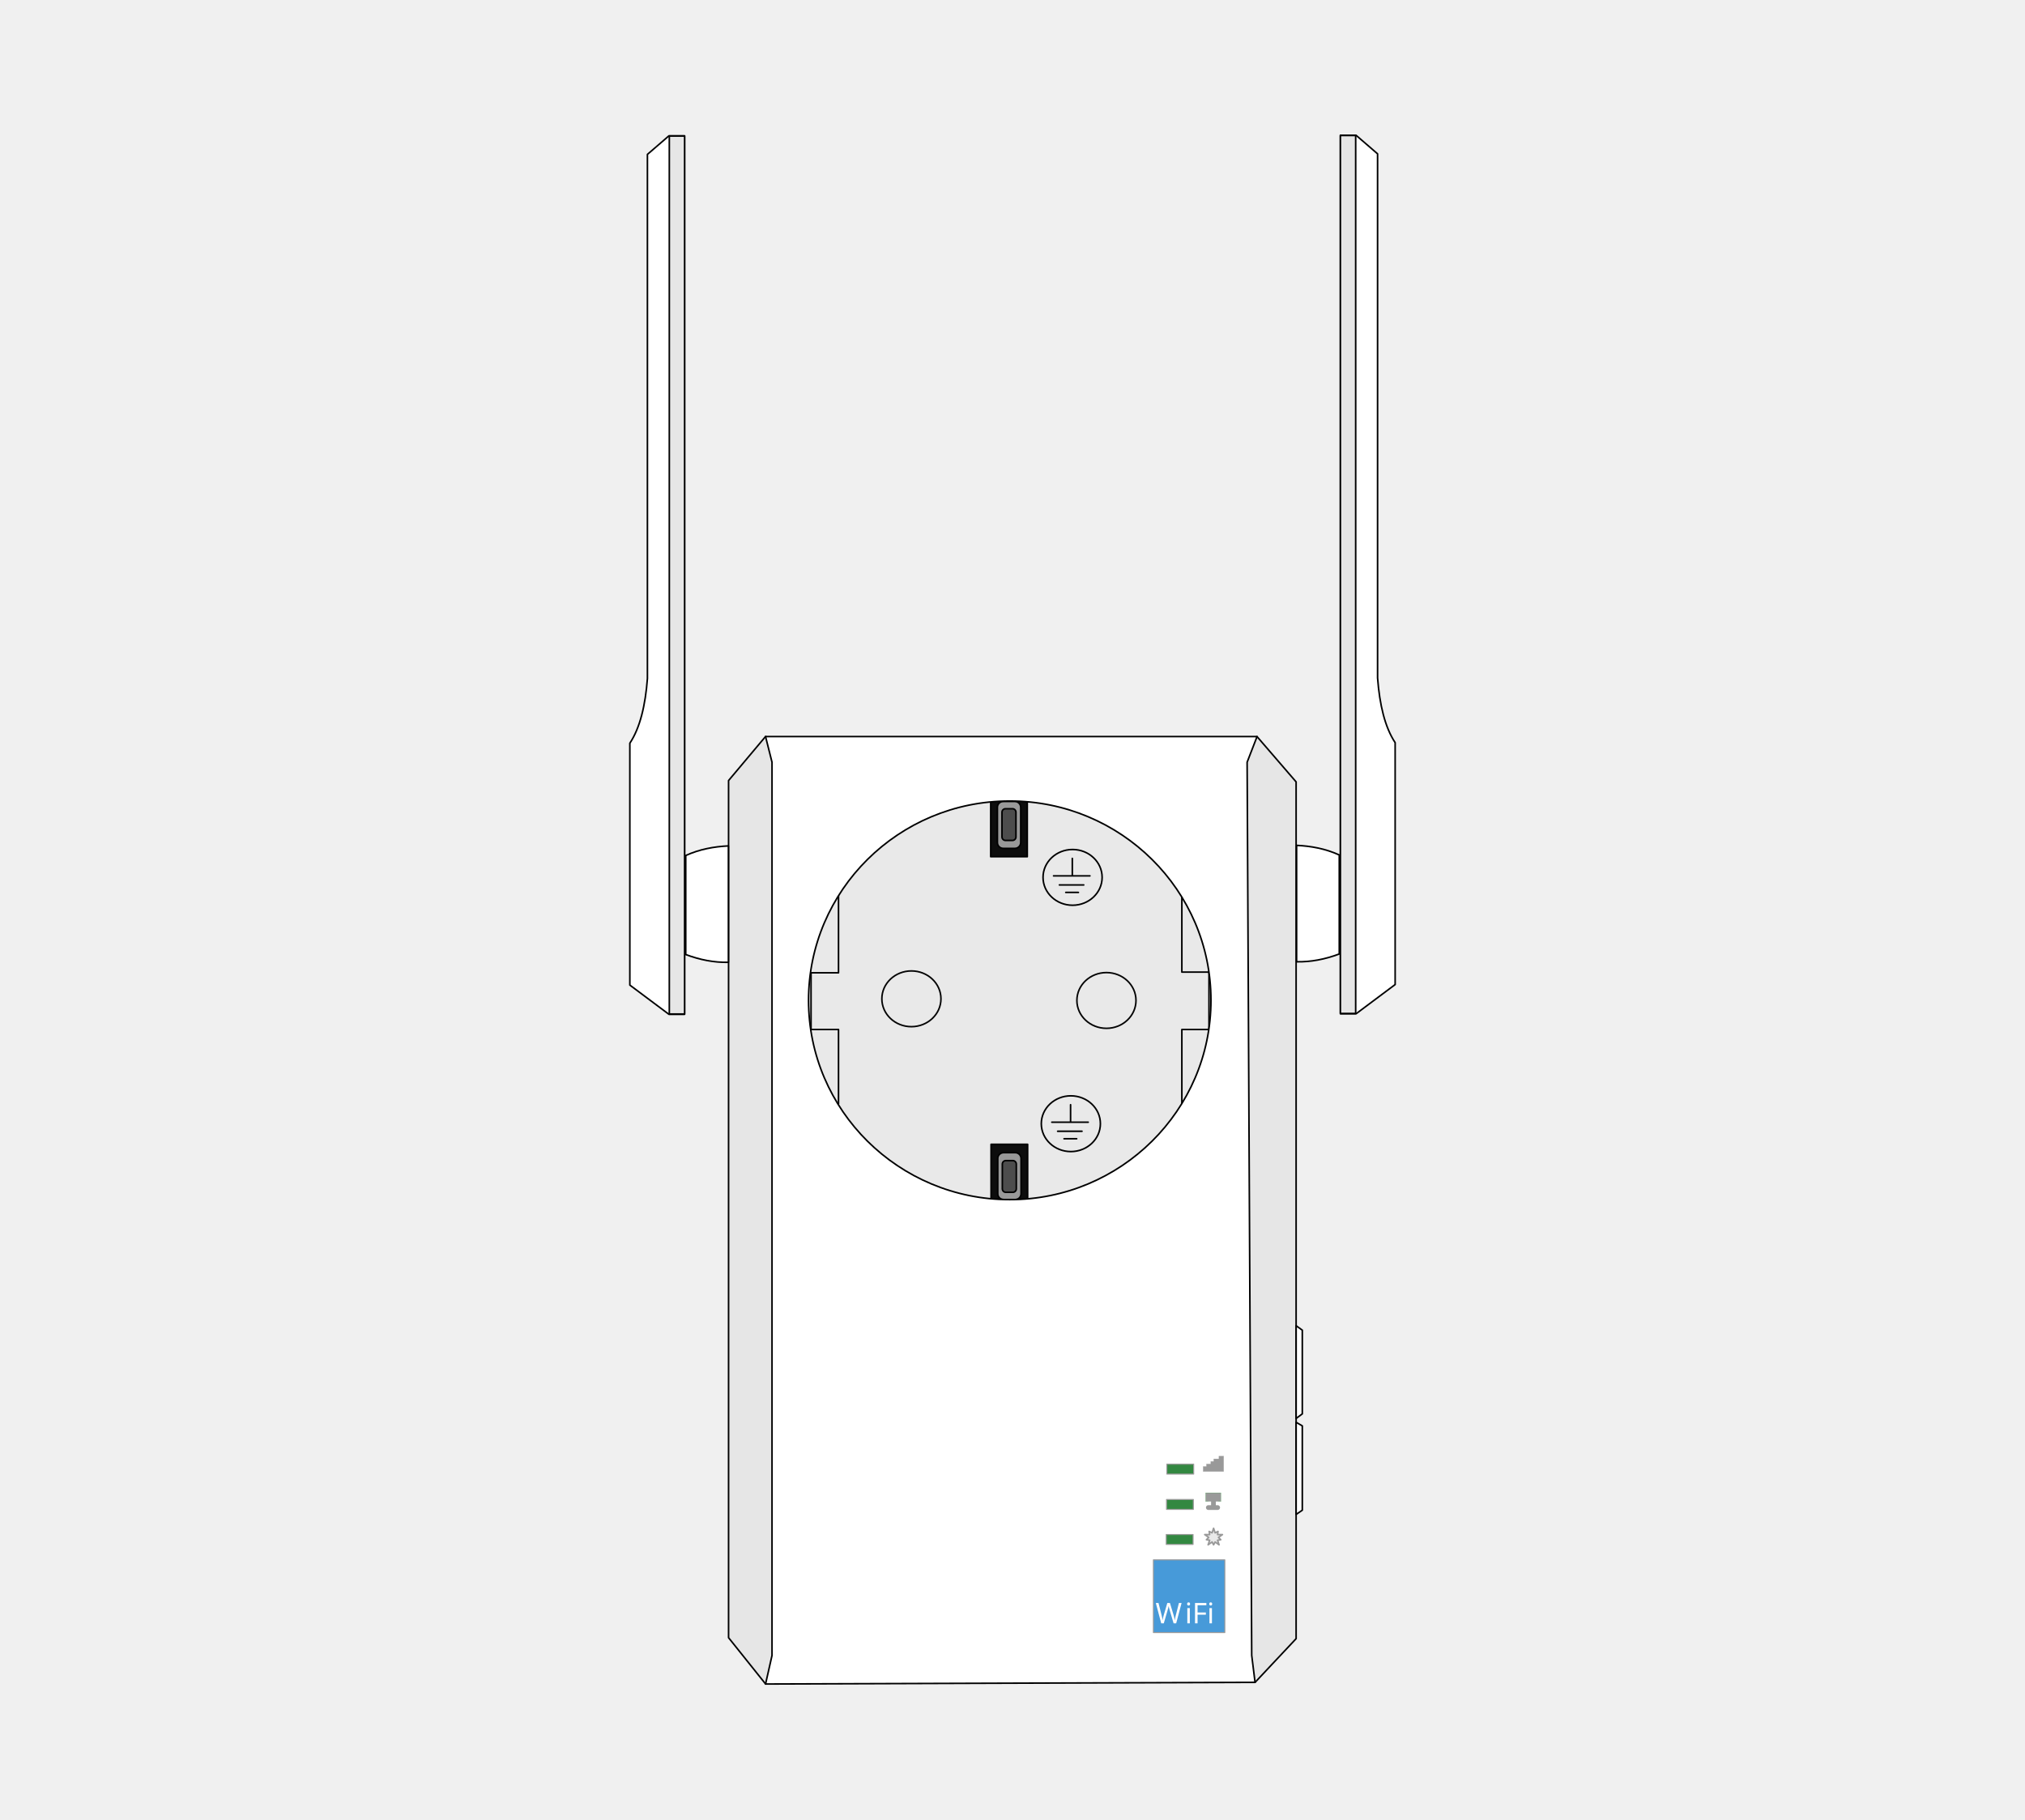
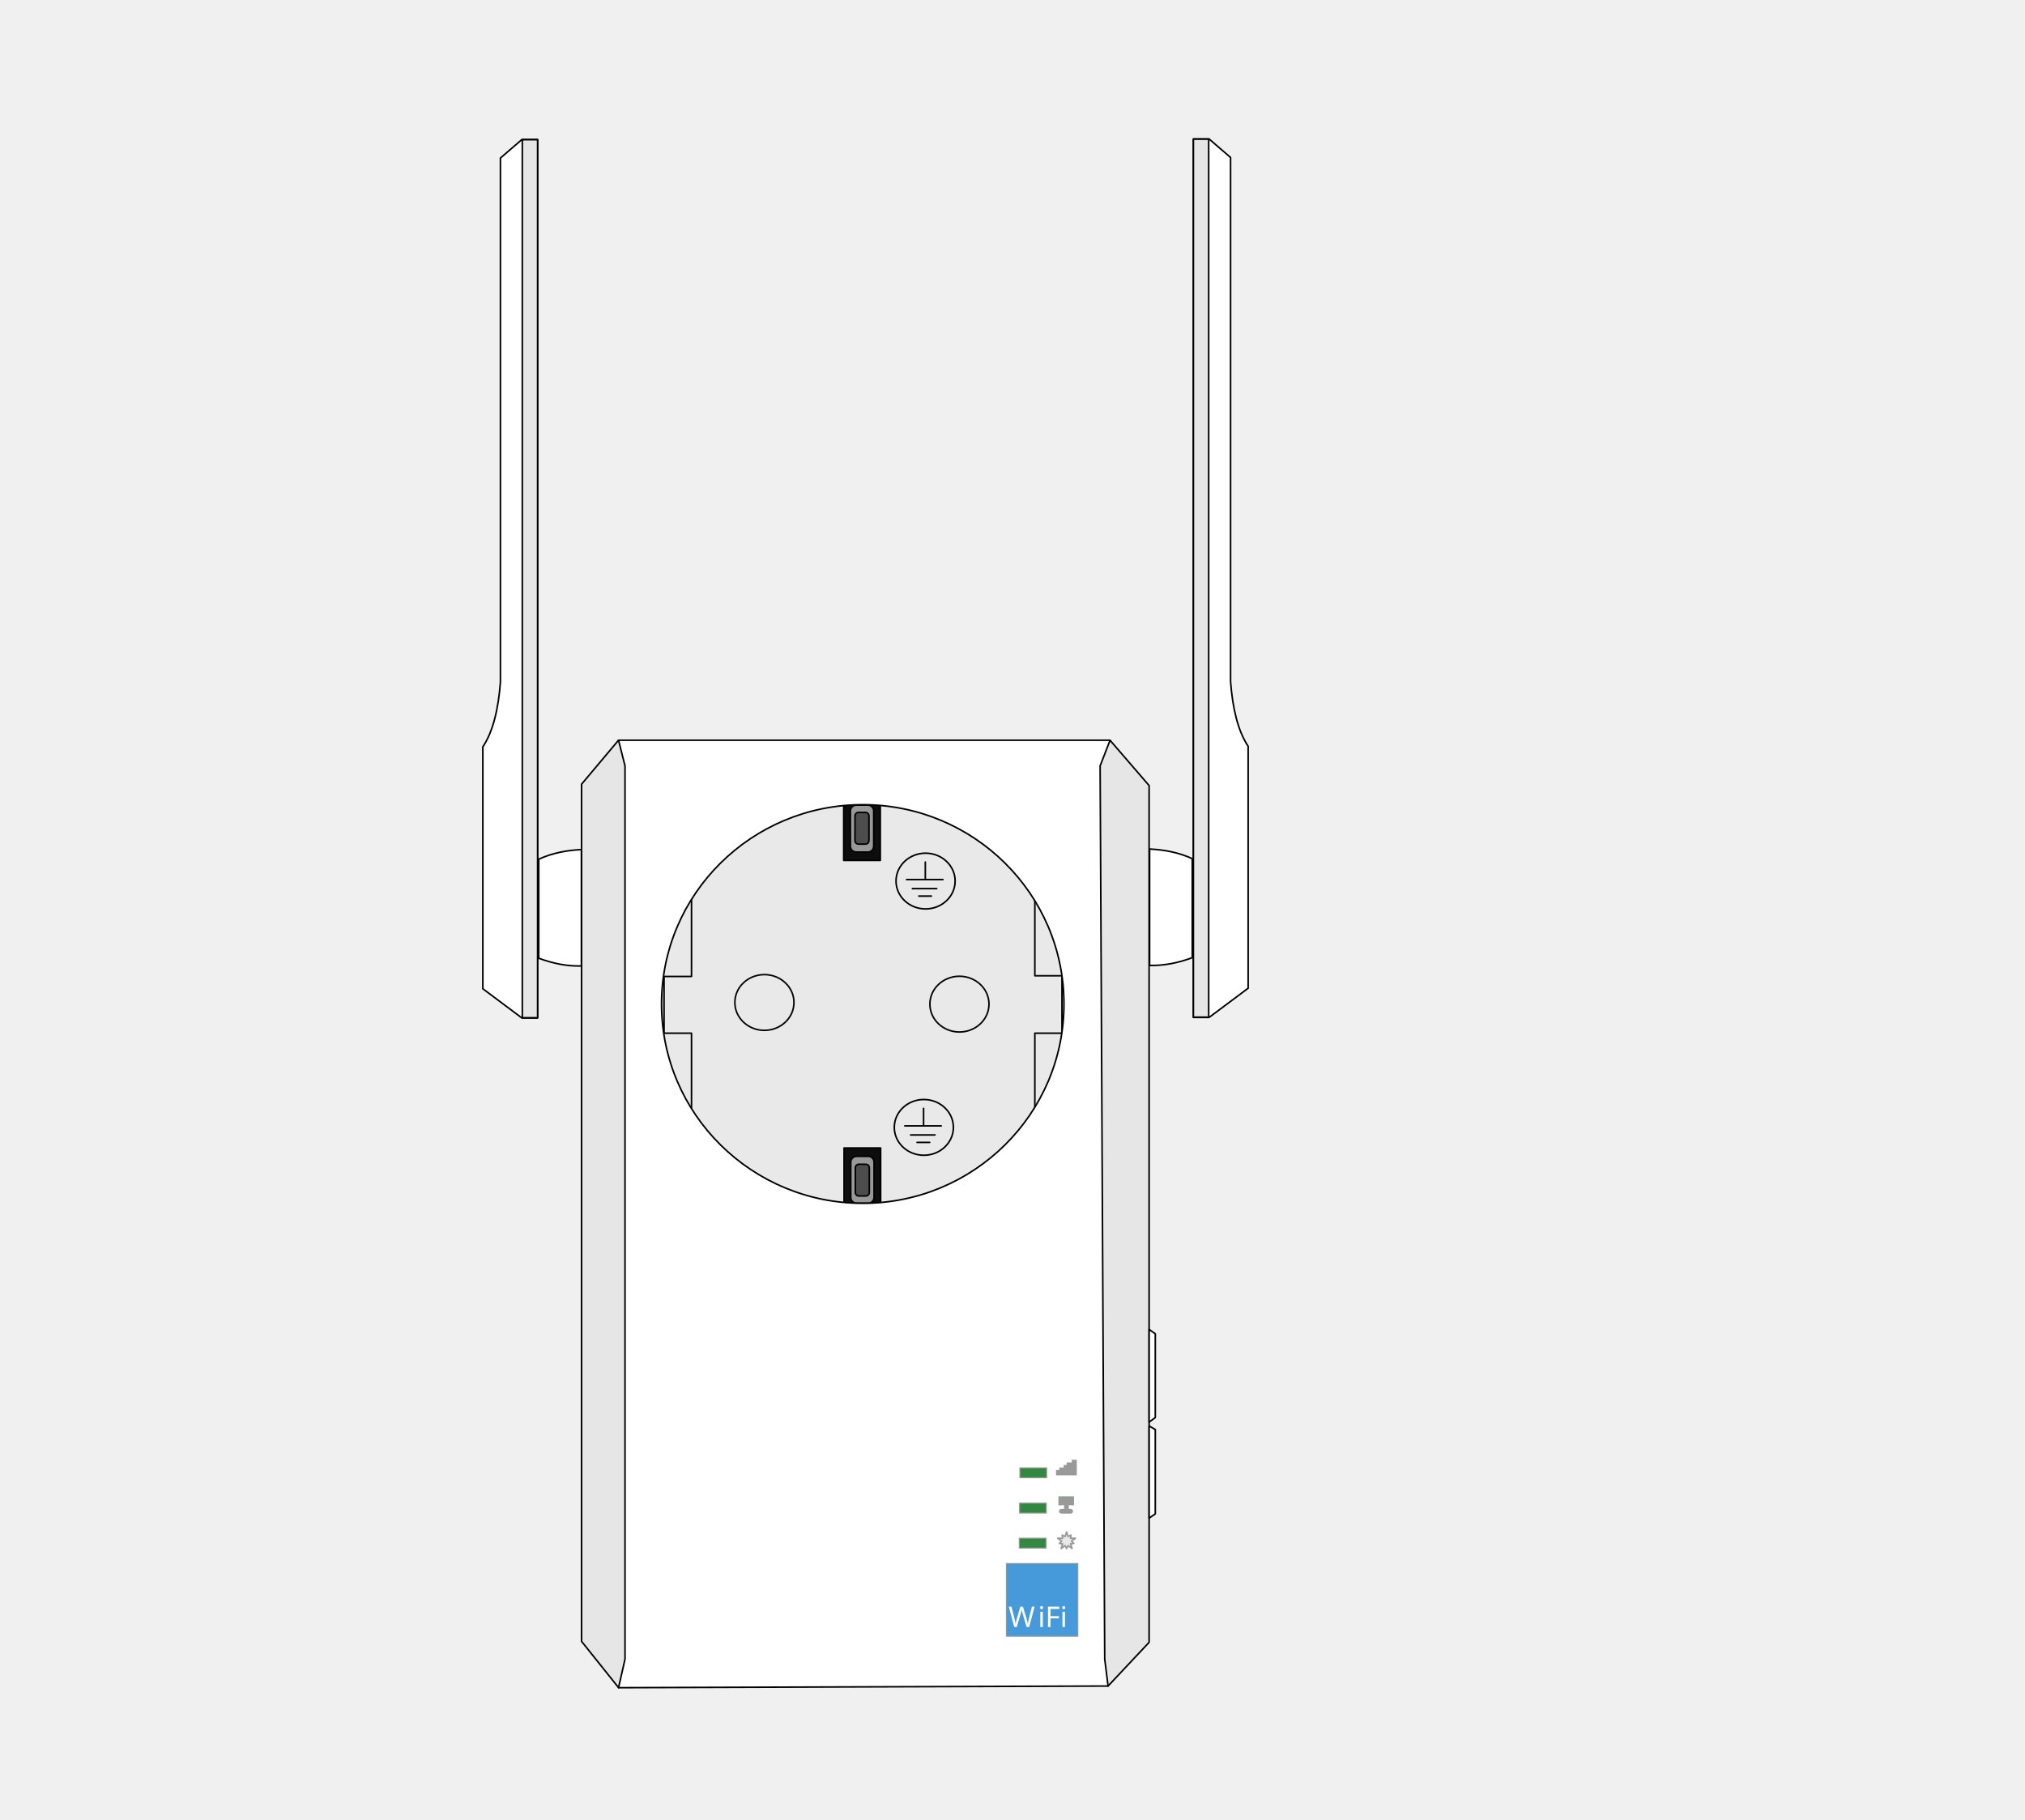
- <svg xmlns="http://www.w3.org/2000/svg" width="100%" height="100%" viewBox="0 0 1280 1150" version="1.1" xml:space="preserve" style="fill-rule:evenodd;clip-rule:evenodd;stroke-linecap:round;stroke-linejoin:round;stroke-miterlimit:1.414;" id="svg127">
-   <defs id="defs131" />
-   <g id="g983" transform="translate(92.92,-2.324854)">
-     <g id="Ebene3">
-       <rect x="404.206" y="491.634" width="285.278" height="288.168" style="fill:#e9e9e9;stroke:#000000;stroke-width:1px" id="rect2" />
-       <path d="m 367.605,495.719 v 541.831 l 23.409,29.28 26.382,-14.83 V 481.363 l -26.448,-13.438 z" style="fill:#e6e6e6;stroke:#000000;stroke-width:1px" id="path4" />
-       <path d="m 726.354,496.577 v 541.583 l -25.923,27.6 -13.352,-13.41 V 476.885 l 14.589,-8.929 z" style="fill:#e6e6e6;stroke:#000000;stroke-width:1px" id="path6" />
-       <path d="m 730.264,843.159 v 52.899 l -3.896,2.893 v -58.604 z" style="fill:#ffffff;stroke:#000000;stroke-width:1px" id="path8" />
-       <path d="m 730.264,903.654 v 53.303 l -3.899,2.667 v -58.235 z" style="fill:#ffffff;stroke:#000000;stroke-width:1px" id="path10" />
-       <g id="Erde">
-         <path d="M 576.711,561.713 H 592.11" style="fill:none;stroke:#000000;stroke-width:1px" id="path12" />
-         <g transform="translate(101.878,-76.7571)" id="g16">
-           <ellipse cx="483.179" cy="633.69" rx="18.679" ry="17.62" style="fill:none;stroke:#000000;stroke-width:1px" id="ellipse14" />
-         </g>
-         <path d="m 580.759,566.44 h 7.989" style="fill:none;stroke:#000000;stroke-width:1px" id="path18" />
-         <path d="m 573.028,555.979 h 23.009 -11.151 v -11.047" style="fill:none;stroke:#000000;stroke-width:1px" id="path20" />
+ <svg xmlns="http://www.w3.org/2000/svg" width="100%" height="100%" viewBox="0 0 1280 1150" version="1.1" xml:space="preserve" style="fill-rule:evenodd;clip-rule:evenodd;stroke-linecap:round;stroke-linejoin:round;stroke-miterlimit:1.414;">
+   <g id="Ebene3">
+     <rect x="404.206" y="491.634" width="285.278" height="288.168" style="fill:rgb(233,233,233);stroke-width:1px;stroke:black;" />
+     <path d="M367.605,495.719L367.605,1037.55L391.014,1066.83L417.396,1052L417.396,481.363L390.948,467.925L367.605,495.719Z" style="fill:rgb(230,230,230);stroke-width:1px;stroke:black;" />
+     <path d="M726.354,496.577L726.354,1038.16L700.431,1065.76L687.079,1052.35L687.079,476.885L701.668,467.956L726.354,496.577Z" style="fill:rgb(230,230,230);stroke-width:1px;stroke:black;" />
+     <path d="M730.264,843.159L730.264,896.058L726.368,898.951L726.368,840.347L730.264,843.159Z" style="fill:white;stroke-width:1px;stroke:black;" />
+     <path d="M730.264,903.654L730.264,956.957L726.365,959.624L726.365,901.389L730.264,903.654Z" style="fill:white;stroke-width:1px;stroke:black;" />
+     <g id="Erde">
+       <path d="M576.711,561.713L592.11,561.713" style="fill:none;stroke-width:1px;stroke:black;" />
+       <g transform="matrix(1,0,0,1,101.878,-76.7571)">
+         <ellipse cx="483.179" cy="633.69" rx="18.679" ry="17.62" style="fill:none;stroke-width:1px;stroke:black;" />
      </g>
-       <g id="Erde1" transform="translate(-1.09621,155.71)">
-         <path d="M 576.711,561.713 H 592.11" style="fill:none;stroke:#000000;stroke-width:1px" id="path23" />
-         <g transform="translate(101.878,-76.7571)" id="g27">
-           <ellipse cx="483.179" cy="633.69" rx="18.679" ry="17.62" style="fill:none;stroke:#000000;stroke-width:1px" id="ellipse25" />
-         </g>
-         <path d="m 580.759,566.44 h 7.989" style="fill:none;stroke:#000000;stroke-width:1px" id="path29" />
-         <path d="m 573.028,555.979 h 23.009 -11.151 v -11.047" style="fill:none;stroke:#000000;stroke-width:1px" id="path31" />
+       <path d="M580.759,566.44L588.748,566.44" style="fill:none;stroke-width:1px;stroke:black;" />
+       <path d="M573.028,555.979L596.037,555.979L584.886,555.979L584.886,544.932" style="fill:none;stroke-width:1px;stroke:black;" />
+     </g>
+     <g id="Erde1" transform="matrix(1,0,0,1,-1.09621,155.71)">
+       <path d="M576.711,561.713L592.11,561.713" style="fill:none;stroke-width:1px;stroke:black;" />
+       <g transform="matrix(1,0,0,1,101.878,-76.7571)">
+         <ellipse cx="483.179" cy="633.69" rx="18.679" ry="17.62" style="fill:none;stroke-width:1px;stroke:black;" />
      </g>
-       <g id="öffnung strom">
-         <g opacity="0.973" id="g40">
-           <ellipse cx="483.179" cy="633.69" rx="18.679" ry="17.62" style="fill:none;stroke:#000000;stroke-width:1px" id="ellipse34" />
-           <g transform="translate(123.281,1.04304)" id="g38">
-             <ellipse cx="483.179" cy="633.69" rx="18.679" ry="17.62" style="fill:none;stroke:#000000;stroke-width:1px" id="ellipse36" />
-           </g>
+       <path d="M580.759,566.44L588.748,566.44" style="fill:none;stroke-width:1px;stroke:black;" />
+       <path d="M573.028,555.979L596.037,555.979L584.886,555.979L584.886,544.932" style="fill:none;stroke-width:1px;stroke:black;" />
+     </g>
+     <g id="öffnung strom">
+       <g opacity="0.973">
+         <ellipse cx="483.179" cy="633.69" rx="18.679" ry="17.62" style="fill:none;stroke-width:1px;stroke:black;" />
+         <g transform="matrix(1,0,0,1,123.281,1.04304)">
+           <ellipse cx="483.179" cy="633.69" rx="18.679" ry="17.62" style="fill:none;stroke-width:1px;stroke:black;" />
        </g>
      </g>
-       <g id="g47">
-         <path d="m 437.105,700.132 v -47.029 h -17.367 v -35.857 h 17.367 v -49.088 h -25.104 v 131.974 z" style="fill:none;stroke:#000000;stroke-width:1px" id="path43" />
-         <path d="m 654.13,700.132 v -47.029 h 17.15 V 616.81 H 654.13 V 569.3 h 23.882 v 130.832 z" style="fill:none;stroke:#000000;stroke-width:1px" id="path45" />
+     </g>
+     <g>
+       <path d="M437.105,700.132L437.105,653.103L419.738,653.103L419.738,617.246L437.105,617.246L437.105,568.158L412.001,568.158L412.001,700.132L437.105,700.132Z" style="fill:none;stroke-width:1px;stroke:black;" />
+       <path d="M654.13,700.132L654.13,653.103L671.28,653.103L671.28,616.81L654.13,616.81L654.13,569.3L678.012,569.3L678.012,700.132L654.13,700.132Z" style="fill:none;stroke-width:1px;stroke:black;" />
+     </g>
+     <g id="Antenne rechts">
+       <path d="M726.659,536.698C735.822,537.137 744.85,538.794 753.624,542.763L753.624,605.365C744.609,608.729 735.618,610.478 726.659,610.275L726.659,536.698Z" style="fill:white;stroke-width:1px;stroke:black;" />
+       <g transform="matrix(1,0,0,1,0.742885,0.574708)">
+         <path d="M753.624,642.592L763.49,642.592L788.214,624.098L788.214,471.199C781.741,461.43 778.391,447.304 777.1,430.304L777.1,98.993L763.49,87.245L753.624,87.245L753.624,642.592Z" style="fill:white;stroke-width:1px;stroke:black;" />
      </g>
-       <g id="Antenne rechts">
-         <path d="m 726.659,536.698 c 9.163,0.439 18.191,2.096 26.965,6.065 v 62.602 c -9.015,3.364 -18.006,5.113 -26.965,4.91 z" style="fill:#ffffff;stroke:#000000;stroke-width:1px" id="path49" />
-         <g transform="translate(0.742885,0.574708)" id="g53">
-           <path d="m 753.624,642.592 h 9.866 l 24.724,-18.494 V 471.199 C 781.741,461.43 778.391,447.304 777.1,430.304 V 98.993 L 763.49,87.245 h -9.866 z" style="fill:#ffffff;stroke:#000000;stroke-width:1px" id="path51" />
-         </g>
-         <g transform="matrix(1,0,0,1.0002,0.227714,0.307629)" id="g57">
-           <rect x="754.113" y="87.648" width="9.665" height="554.886" style="fill:#e6e6e6;stroke:#000000;stroke-width:1px" id="rect55" />
-         </g>
+       <g transform="matrix(1,0,0,1.0002,0.227714,0.307629)">
+         <rect x="754.113" y="87.648" width="9.665" height="554.886" style="fill:rgb(230,230,230);stroke-width:1px;stroke:black;" />
      </g>
-       <g id="Antenne Links" transform="matrix(-1,0,0,1,1094.16,0.347604)">
-         <path d="m 726.659,536.698 c 9.163,0.439 18.191,2.096 26.965,6.065 v 62.602 c -9.015,3.364 -18.006,5.113 -26.965,4.91 z" style="fill:#ffffff;stroke:#000000;stroke-width:1px" id="path60" />
-         <g transform="translate(0.742885,0.574708)" id="g64">
-           <path d="m 753.624,642.592 h 9.866 l 24.724,-18.494 V 471.199 C 781.741,461.43 778.391,447.304 777.1,430.304 V 98.993 L 763.49,87.245 h -9.866 z" style="fill:#ffffff;stroke:#000000;stroke-width:1px" id="path62" />
-         </g>
-         <g transform="matrix(1,0,0,1.0002,0.227714,0.307629)" id="g68">
-           <rect x="754.113" y="87.648" width="9.665" height="554.886" style="fill:#e6e6e6;stroke:#000000;stroke-width:1px" id="rect66" />
-         </g>
+     </g>
+     <g id="Antenne Links" transform="matrix(-1,0,0,1,1094.16,0.347604)">
+       <path d="M726.659,536.698C735.822,537.137 744.85,538.794 753.624,542.763L753.624,605.365C744.609,608.729 735.618,610.478 726.659,610.275L726.659,536.698Z" style="fill:white;stroke-width:1px;stroke:black;" />
+       <g transform="matrix(1,0,0,1,0.742885,0.574708)">
+         <path d="M753.624,642.592L763.49,642.592L788.214,624.098L788.214,471.199C781.741,461.43 778.391,447.304 777.1,430.304L777.1,98.993L763.49,87.245L753.624,87.245L753.624,642.592Z" style="fill:white;stroke-width:1px;stroke:black;" />
      </g>
-       <g id="Ground top">
-         <path d="m 533.304,509.442 v 34.435 h 23.123 V 509.442 L 545.295,504.9 Z" style="fill:#0d0d0d;stroke:#000000;stroke-width:1px" id="path71" />
-         <g transform="translate(0.297148,-0.835066)" id="g75">
-           <path d="m 551.973,513.473 c 0,-2.033 -1.65,-3.683 -3.682,-3.683 h -7.364 c -2.033,0 -3.683,1.65 -3.683,3.683 v 22.279 c 0,2.033 1.65,3.683 3.683,3.683 h 7.364 c 2.032,0 3.682,-1.65 3.682,-3.683 z" style="fill:#999999;stroke:#000000;stroke-width:1px" id="path73" />
-         </g>
-         <g transform="translate(0.40524,0.429402)" id="g79">
-           <path d="m 548.86,515.324 c 0,-1.219 -0.989,-2.208 -2.208,-2.208 h -4.417 c -1.219,0 -2.208,0.989 -2.208,2.208 v 15.618 c 0,1.219 0.989,2.209 2.208,2.209 h 4.417 c 1.219,0 2.208,-0.99 2.208,-2.209 z" style="fill:#4d4d4d;stroke:#000000;stroke-width:1px" id="path77" />
-         </g>
+       <g transform="matrix(1,0,0,1.0002,0.227714,0.307629)">
+         <rect x="754.113" y="87.648" width="9.665" height="554.886" style="fill:rgb(230,230,230);stroke-width:1px;stroke:black;" />
      </g>
-       <g id="Ground top1" transform="matrix(1,0,0,-1,0.224098,1269.55)">
-         <path d="m 533.304,509.442 v 34.435 h 23.123 V 509.442 L 545.295,504.9 Z" style="fill:#0d0d0d;stroke:#000000;stroke-width:1px" id="path82" />
-         <g transform="translate(0.297148,-0.835066)" id="g86">
-           <path d="m 551.973,513.473 c 0,-2.033 -1.65,-3.683 -3.682,-3.683 h -7.364 c -2.033,0 -3.683,1.65 -3.683,3.683 v 22.279 c 0,2.033 1.65,3.683 3.683,3.683 h 7.364 c 2.032,0 3.682,-1.65 3.682,-3.683 z" style="fill:#999999;stroke:#000000;stroke-width:1px" id="path84" />
-         </g>
-         <g transform="translate(0.40524,0.429402)" id="g90">
-           <path d="m 548.86,515.324 c 0,-1.219 -0.989,-2.208 -2.208,-2.208 h -4.417 c -1.219,0 -2.208,0.989 -2.208,2.208 v 15.618 c 0,1.219 0.989,2.209 2.208,2.209 h 4.417 c 1.219,0 2.208,-0.99 2.208,-2.209 z" style="fill:#4d4d4d;stroke:#000000;stroke-width:1px" id="path88" />
-         </g>
+     </g>
+     <g id="Ground top">
+       <path d="M533.304,509.442L533.304,543.877L556.427,543.877L556.427,509.442L545.295,504.9L533.304,509.442Z" style="fill:rgb(13,13,13);stroke-width:1px;stroke:black;" />
+       <g transform="matrix(1,0,0,1,0.297148,-0.835066)">
+         <path d="M551.973,513.473C551.973,511.44 550.323,509.79 548.291,509.79L540.927,509.79C538.894,509.79 537.244,511.44 537.244,513.473L537.244,535.752C537.244,537.785 538.894,539.435 540.927,539.435L548.291,539.435C550.323,539.435 551.973,537.785 551.973,535.752L551.973,513.473Z" style="fill:rgb(153,153,153);stroke-width:1px;stroke:black;" />
      </g>
-       <path d="m 701.663,467.921 -6.28,16.226 2.905,564.633 2.119,17 -309.426,1.05 4.092,-18.05 V 484.147 l -4.092,-16.226 z m -156.321,40.751 c 70.193,0 127.18,56.45 127.18,125.979 0,69.53 -56.987,125.979 -127.18,125.979 -70.192,0 -127.18,-56.449 -127.18,-125.979 0,-69.529 56.988,-125.979 127.18,-125.979 z" style="fill:#ffffff;stroke:#000000;stroke-width:1px" id="path93" />
+       <g transform="matrix(1,0,0,1,0.40524,0.429402)">
+         <path d="M548.86,515.324C548.86,514.105 547.871,513.116 546.652,513.116L542.235,513.116C541.016,513.116 540.027,514.105 540.027,515.324L540.027,530.942C540.027,532.161 541.016,533.151 542.235,533.151L546.652,533.151C547.871,533.151 548.86,532.161 548.86,530.942L548.86,515.324Z" style="fill:rgb(77,77,77);stroke-width:1px;stroke:black;" />
+       </g>
    </g>
-     <g id="Ebene5">
-       <g transform="matrix(0.534706,0,0,0.534706,335.98,418.861)" id="g100">
-         <path d="m 626.349,996.053 h -3.276 V 985.75 h 18.143 v 10.303 h -3.033" style="fill:#999999;stroke:#29ac37;stroke-width:0.19px" id="path96" />
-         <path d="m 626.295,1003.22 h 11.042 -4.985 v -7.799" style="fill:none;stroke:#999999;stroke-width:5.61px" id="path98" />
+     <g id="Ground top1" transform="matrix(1,0,0,-1,0.224098,1269.55)">
+       <path d="M533.304,509.442L533.304,543.877L556.427,543.877L556.427,509.442L545.295,504.9L533.304,509.442Z" style="fill:rgb(13,13,13);stroke-width:1px;stroke:black;" />
+       <g transform="matrix(1,0,0,1,0.297148,-0.835066)">
+         <path d="M551.973,513.473C551.973,511.44 550.323,509.79 548.291,509.79L540.927,509.79C538.894,509.79 537.244,511.44 537.244,513.473L537.244,535.752C537.244,537.785 538.894,539.435 540.927,539.435L548.291,539.435C550.323,539.435 551.973,537.785 551.973,535.752L551.973,513.473Z" style="fill:rgb(153,153,153);stroke-width:1px;stroke:black;" />
      </g>
-       <g transform="matrix(0.499953,0,0,0.499953,429.418,477.474)" id="g104">
-         <path d="m 489.591,981.905 1.911,5.777 3.684,-1.786 -0.591,3.992 h 6.185 l -5.004,3.57 2.867,2.888 -4.048,0.682 1.911,5.782 -5.004,-3.575 -1.911,3.575 -1.911,-3.575 -5.004,3.575 1.911,-5.782 -4.048,-0.682 2.867,-2.888 -5.004,-3.57 h 6.185 l -0.591,-3.992 3.684,1.786 z" style="fill:#e9e9e9;stroke:#999999;stroke-width:2px" id="path102" />
+       <g transform="matrix(1,0,0,1,0.40524,0.429402)">
+         <path d="M548.86,515.324C548.86,514.105 547.871,513.116 546.652,513.116L542.235,513.116C541.016,513.116 540.027,514.105 540.027,515.324L540.027,530.942C540.027,532.161 541.016,533.151 542.235,533.151L546.652,533.151C547.871,533.151 548.86,532.161 548.86,530.942L548.86,515.324Z" style="fill:rgb(77,77,77);stroke-width:1px;stroke:black;" />
      </g>
-       <path d="m 667.591,932.517 h 12.971 v -9.767 h -3.038 v 1.749 h -3.256 v 1.625 h -1.884 v 1.605 h -2.723 v 1.575 h -2.07 z" style="fill:#999999;stroke:#999999;stroke-width:0.1px" id="path106" />
-       <rect x="644.655" y="927.862" width="16.939" height="6.246" style="fill:#338841;stroke:#999999;stroke-width:0.65px" id="rect108" />
-       <g transform="translate(-0.209494,22.3151)" id="g112">
-         <rect x="644.655" y="927.862" width="16.939" height="6.246" style="fill:#338841;stroke:#999999;stroke-width:0.65px" id="rect110" />
-       </g>
-       <g transform="translate(-0.374341,44.4647)" id="g116">
-         <rect x="644.655" y="927.862" width="16.939" height="6.246" style="fill:#338841;stroke:#999999;stroke-width:0.65px" id="rect114" />
-       </g>
-       <rect x="636.152" y="988.345" width="45.123" height="45.959" style="fill:#479ad9;stroke:#999999;stroke-width:0.65px" id="rect118" />
-       <g transform="translate(-6.29168,13.3034)" id="g124">
-         <text x="643.749" y="1015.17" style="font-size:18px;font-family:Arial-Black;fill:#ffffff" id="text122">W<tspan x="662.347 668.341" y="1015.17 1015.17" id="tspan120">iF</tspan>i</text>
-       </g>
+     </g>
+     <path d="M701.663,467.921L695.383,484.147L698.288,1048.78L700.407,1065.78L390.981,1066.83L395.073,1048.78L395.073,484.147L390.981,467.921L701.663,467.921ZM545.342,508.672C615.535,508.672 672.522,565.122 672.522,634.651C672.522,704.181 615.535,760.63 545.342,760.63C475.15,760.63 418.162,704.181 418.162,634.651C418.162,565.122 475.15,508.672 545.342,508.672Z" style="fill:white;stroke-width:1px;stroke:black;" />
+   </g>
+   <g id="Ebene5">
+     <g transform="matrix(0.534706,0,0,0.534706,335.98,418.861)">
+       <path d="M626.349,996.053L623.073,996.053L623.073,985.75L641.216,985.75L641.216,996.053L638.183,996.053" style="fill:rgb(153,153,153);stroke-width:0.19px;stroke:rgb(41,172,55);" />
+       <path d="M626.295,1003.22L637.337,1003.22L632.352,1003.22L632.352,995.421" style="fill:none;stroke-width:5.61px;stroke:rgb(153,153,153);" />
+     </g>
+     <g transform="matrix(0.499953,0,0,0.499953,429.418,477.474)">
+       <path d="M489.591,981.905L491.502,987.682L495.186,985.896L494.595,989.888L500.78,989.888L495.776,993.458L498.643,996.346L494.595,997.028L496.506,1002.81L491.502,999.235L489.591,1002.81L487.68,999.235L482.676,1002.81L484.587,997.028L480.539,996.346L483.406,993.458L478.402,989.888L484.587,989.888L483.996,985.896L487.68,987.682L489.591,981.905Z" style="fill:rgb(233,233,233);stroke-width:2px;stroke:rgb(153,153,153);" />
+     </g>
+     <path d="M667.591,932.517L680.562,932.517L680.562,922.75L677.524,922.75L677.524,924.499L674.268,924.499L674.268,926.124L672.384,926.124L672.384,927.729L669.661,927.729L669.661,929.304L667.591,929.304L667.591,932.517Z" style="fill:rgb(153,153,153);stroke-width:0.1px;stroke:rgb(153,153,153);" />
+     <rect x="644.655" y="927.862" width="16.939" height="6.246" style="fill:rgb(51,136,65);stroke-width:0.65px;stroke:rgb(153,153,153);" />
+     <g transform="matrix(1,0,0,1,-0.209494,22.3151)">
+       <rect x="644.655" y="927.862" width="16.939" height="6.246" style="fill:rgb(51,136,65);stroke-width:0.65px;stroke:rgb(153,153,153);" />
+     </g>
+     <g transform="matrix(1,0,0,1,-0.374341,44.4647)">
+       <rect x="644.655" y="927.862" width="16.939" height="6.246" style="fill:rgb(51,136,65);stroke-width:0.65px;stroke:rgb(153,153,153);" />
+     </g>
+     <rect x="636.152" y="988.345" width="45.123" height="45.959" style="fill:rgb(71,154,217);stroke-width:0.65px;stroke:rgb(153,153,153);" />
+     <g transform="matrix(1,0,0,1,-6.29168,13.3034)">
+       <text x="643.749px" y="1015.17px" style="font-family:'Arial-Black';font-size:18px;fill:white;">W<tspan x="662.347px 668.341px " y="1015.17px 1015.17px ">iF</tspan>i</text>
    </g>
  </g>
</svg>
